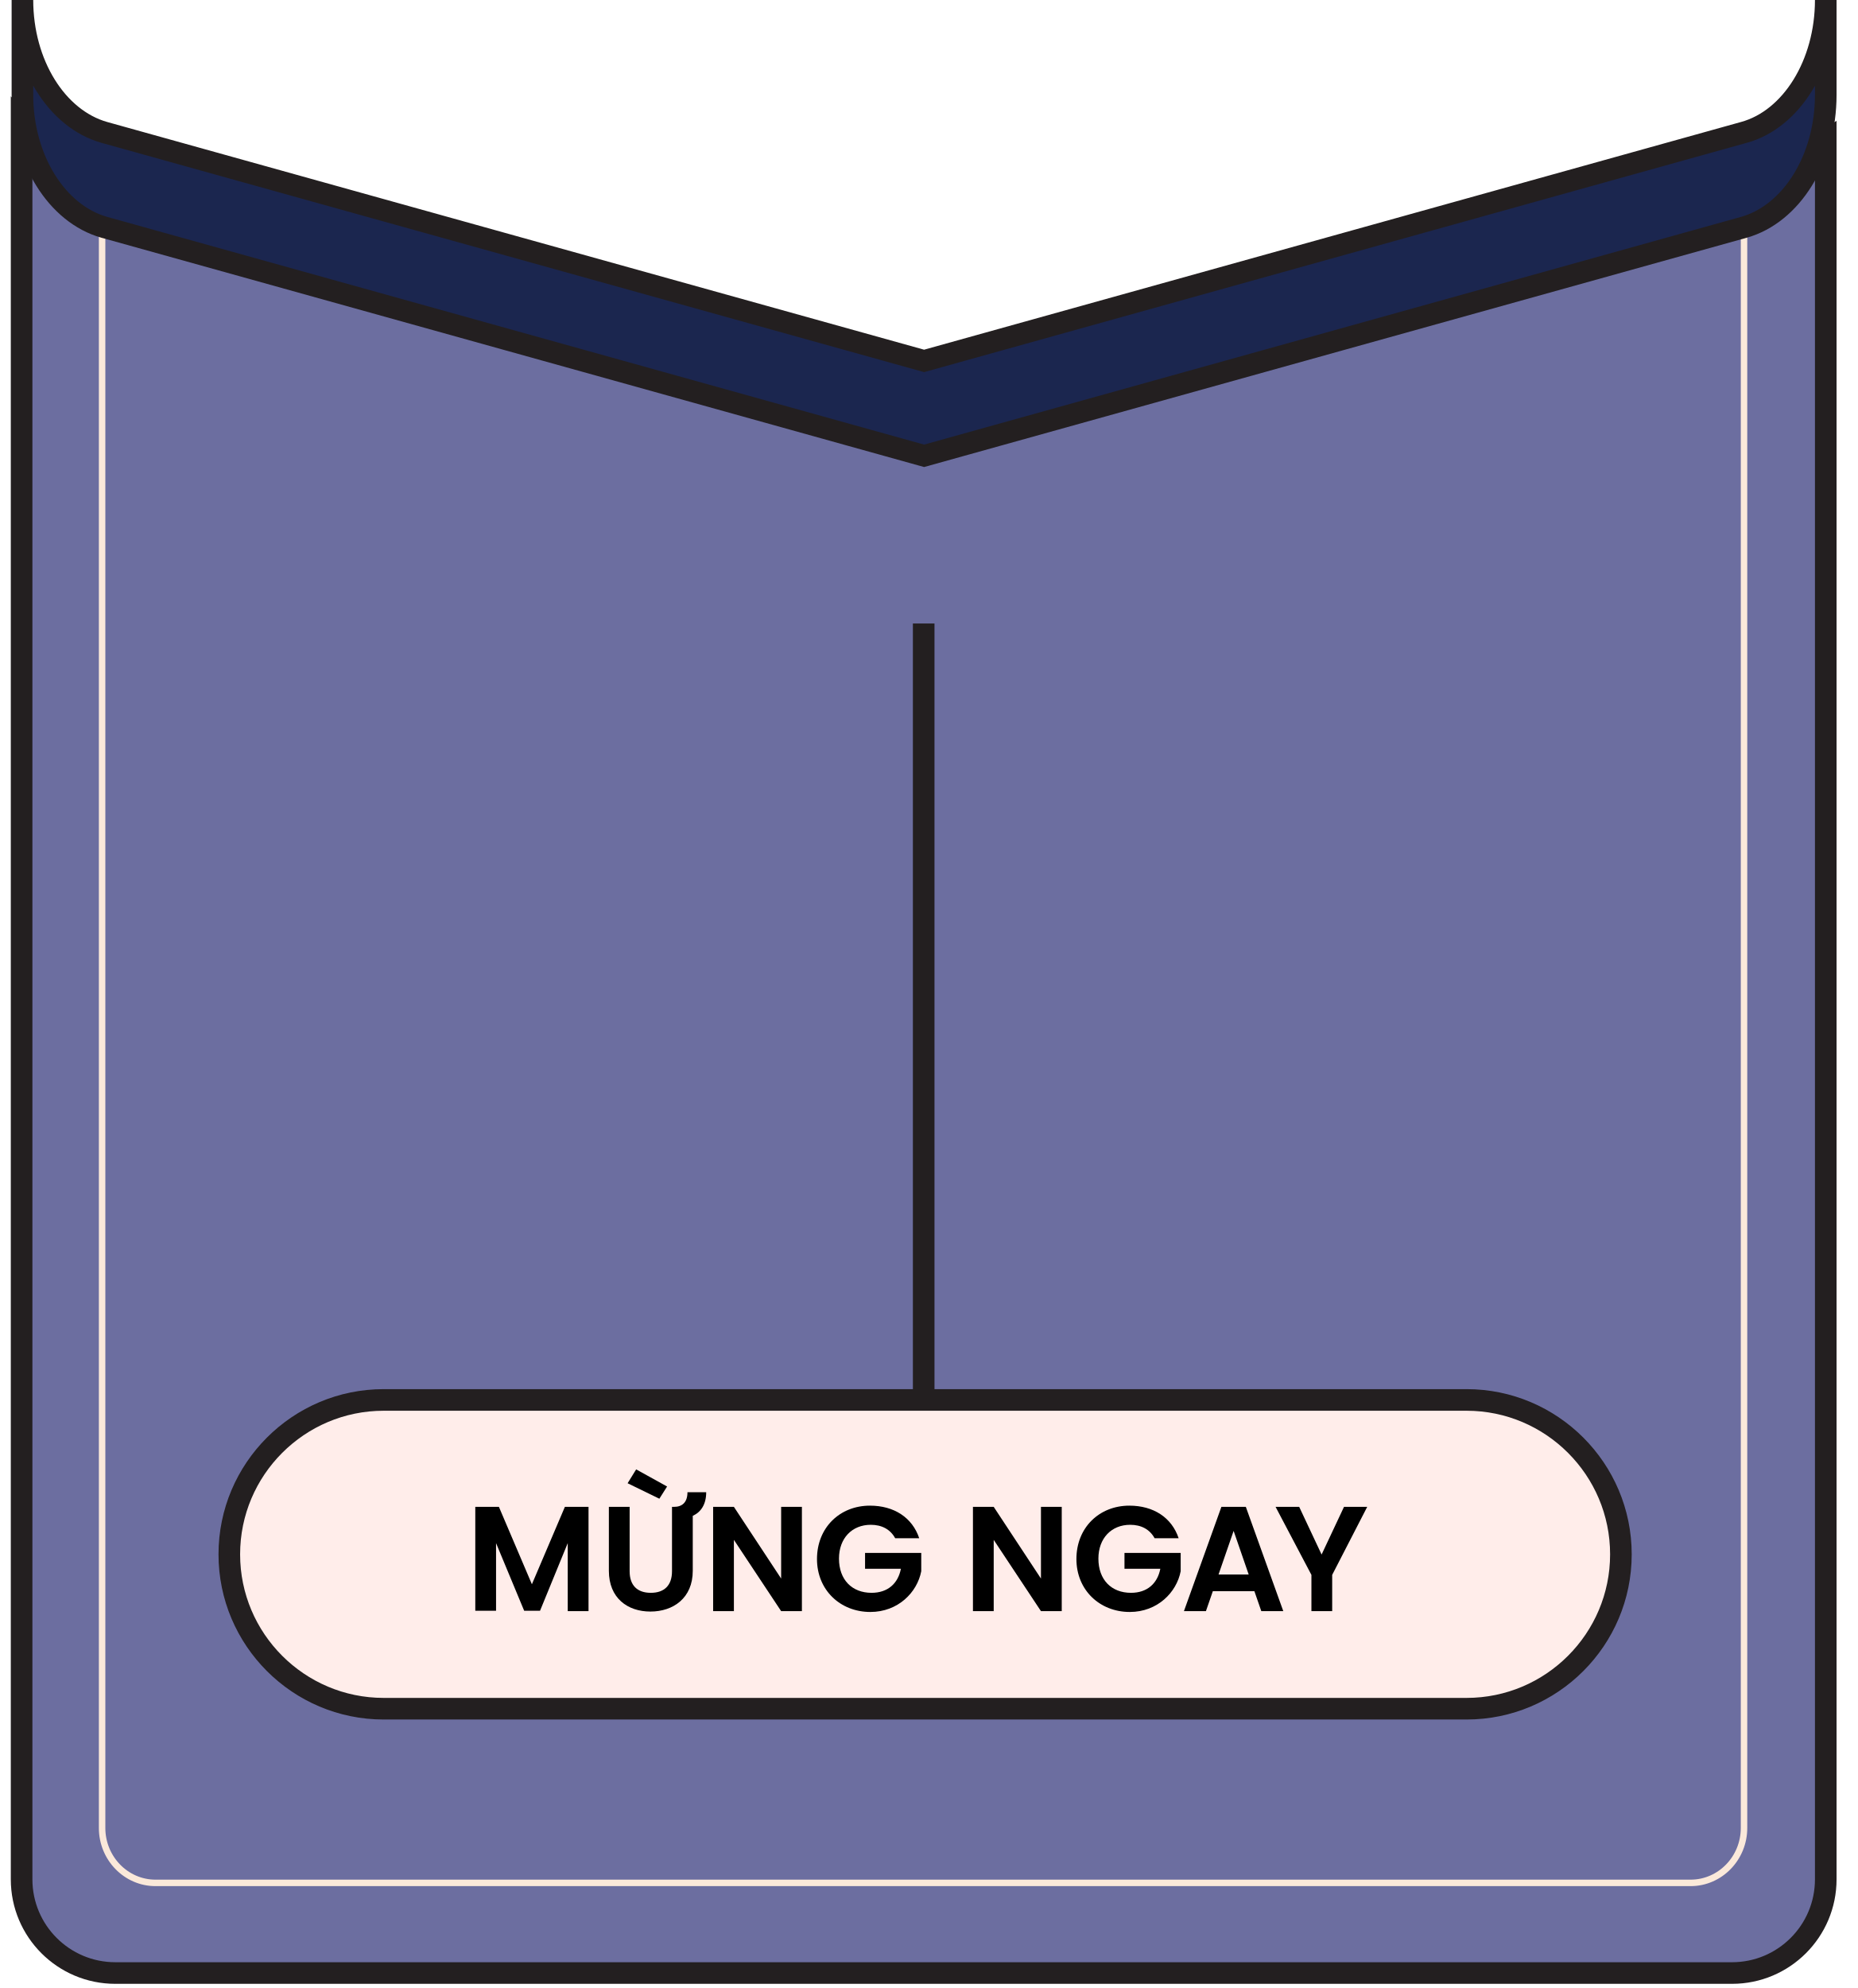
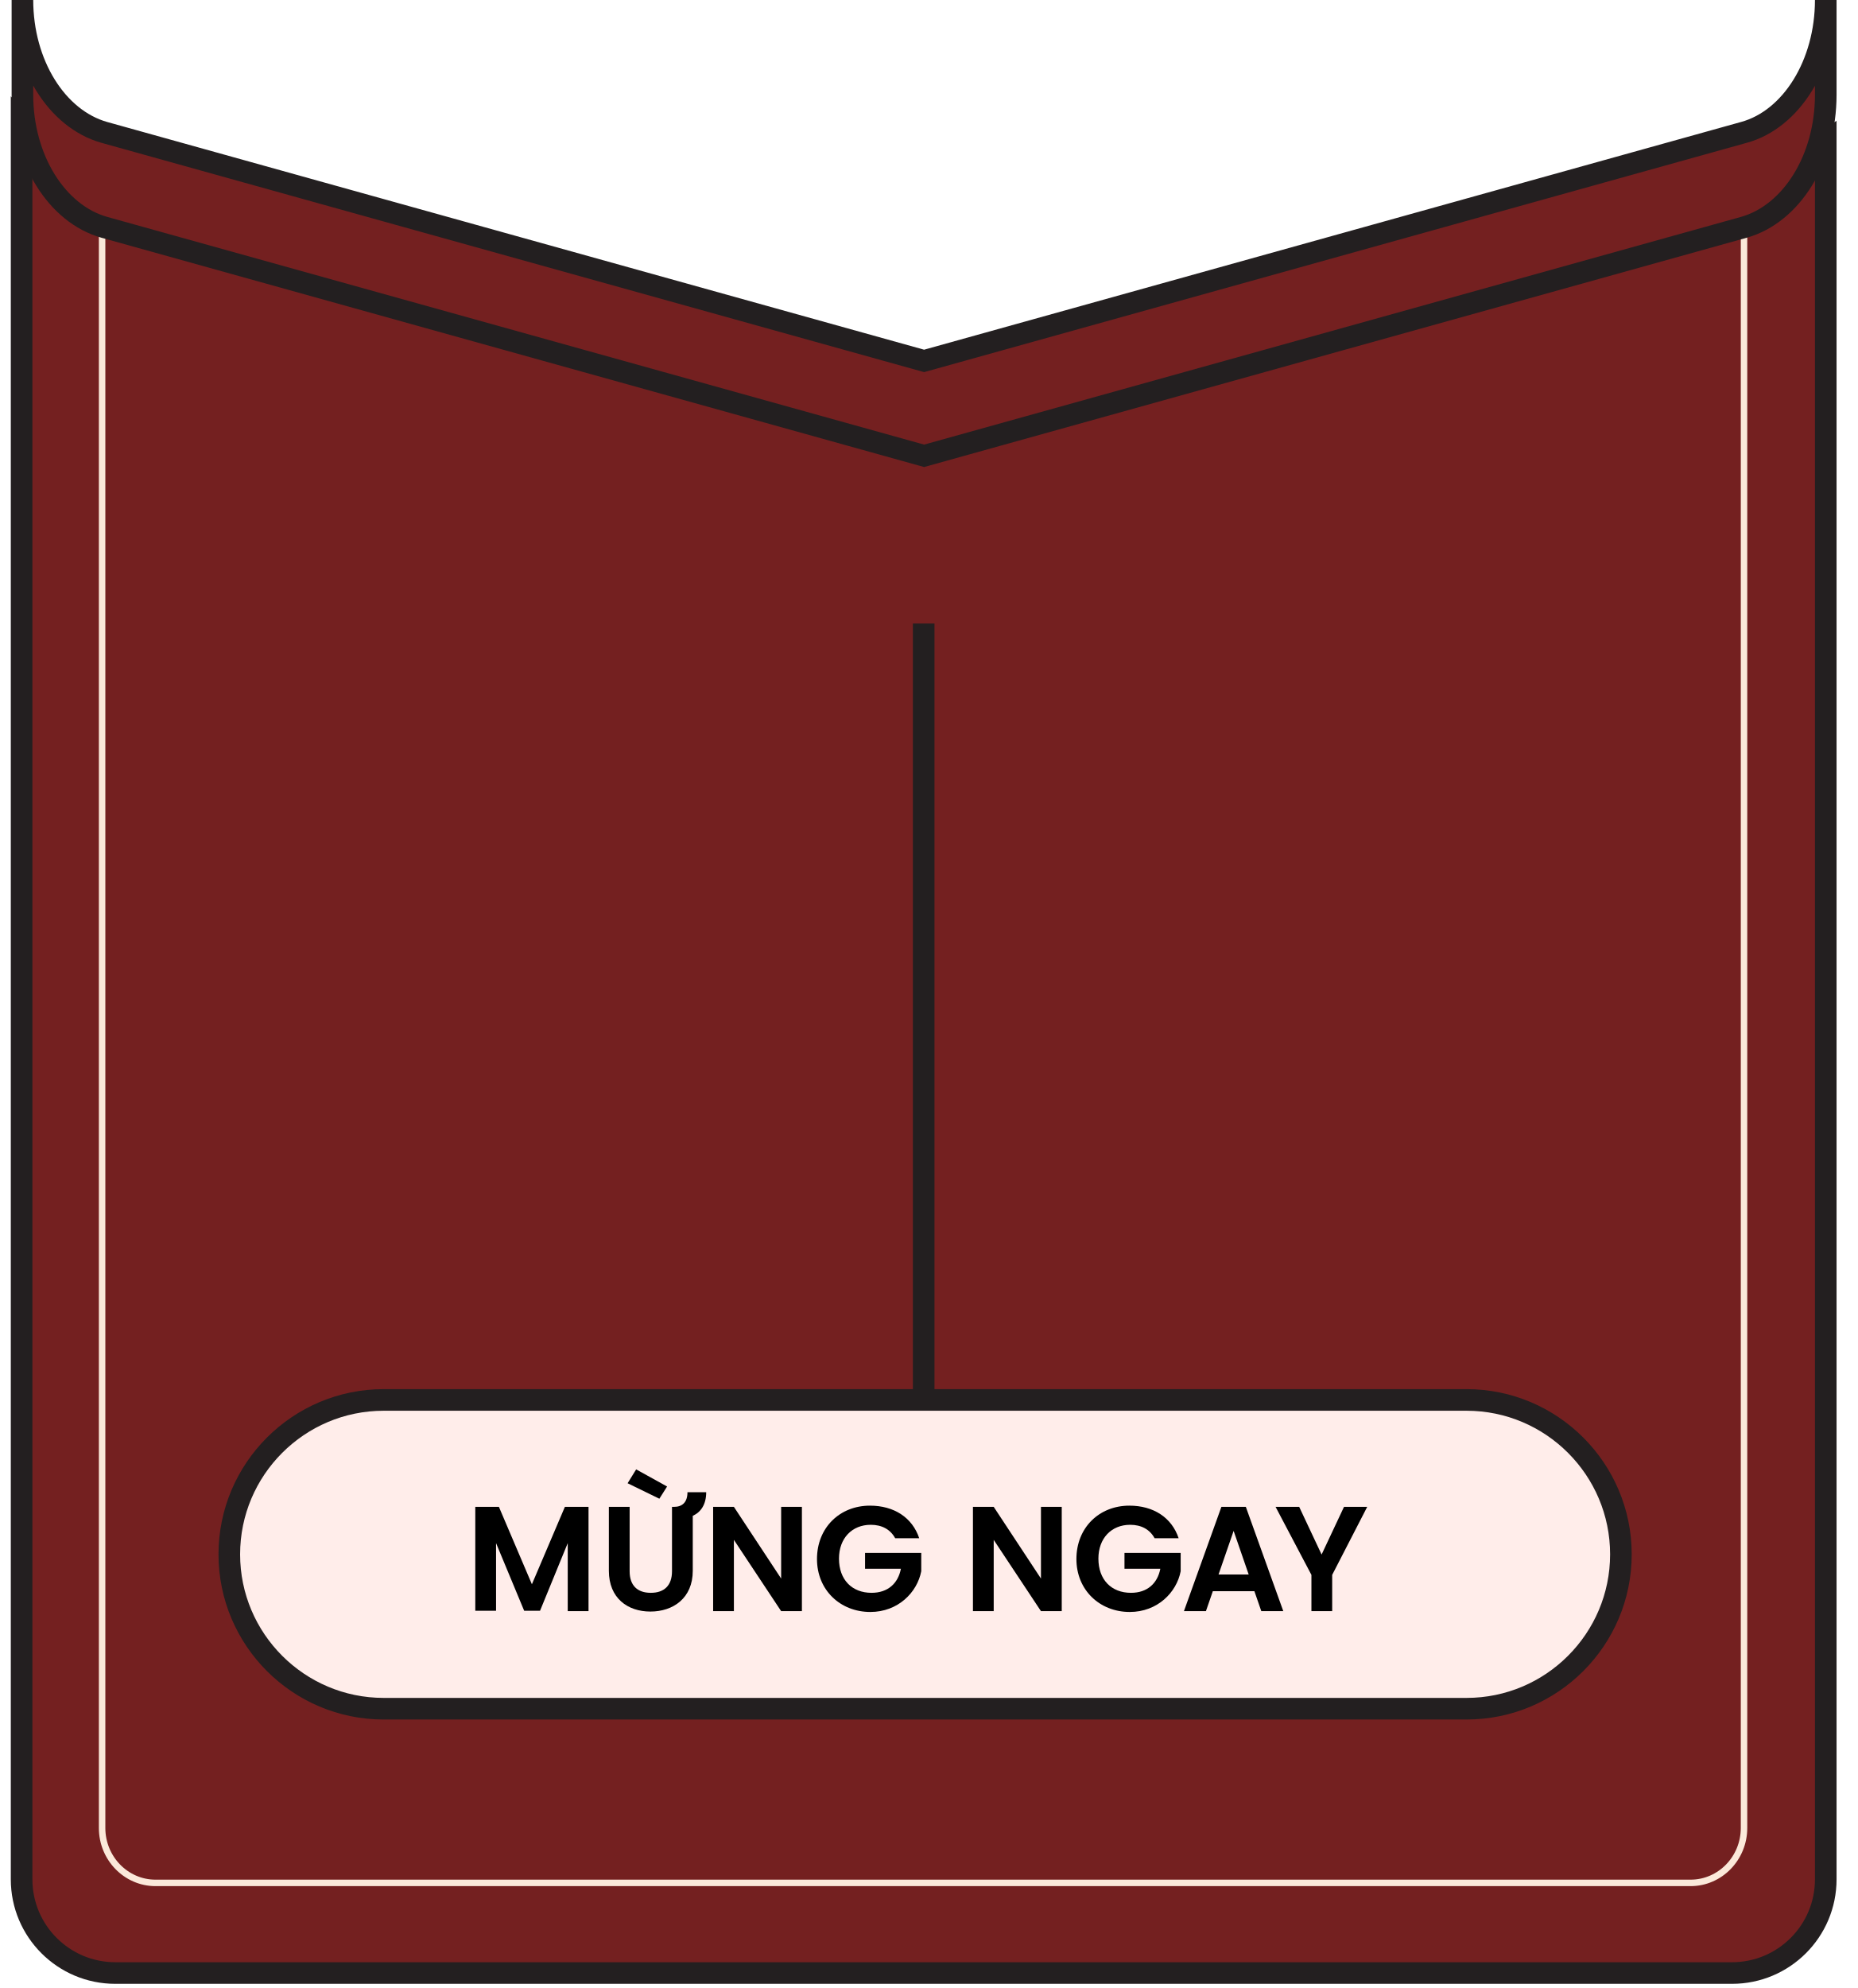
<svg xmlns="http://www.w3.org/2000/svg" width="86" height="92" viewBox="0 0 86 92" fill="none">
-   <path d="M84.509 6.459V86.971C84.509 89.365 82.567 91.307 80.173 91.307H5.336C2.942 91.307 1 89.365 1 86.971V5.724L3.658 8.571L41.341 17.374L54.63 14.49L78.609 9.871L84.509 6.459Z" fill="#6C6EA0" stroke="#231F20" stroke-miterlimit="10" />
+   <path d="M84.509 6.459V86.971C84.509 89.365 82.567 91.307 80.173 91.307H5.336C2.942 91.307 1 89.365 1 86.971V5.724L3.658 8.571L41.341 17.374L54.63 14.49L78.609 9.871L84.509 6.459Z" fill="#742020" stroke="#231F20" stroke-miterlimit="10" />
  <path d="M80.726 9.136V84.594C80.726 85.996 79.618 87.136 78.251 87.136H7.2C5.833 87.136 4.726 85.996 4.726 84.594V9.136" stroke="#FBE9DA" stroke-width="0.3" stroke-miterlimit="10" />
-   <path d="M80.72 6.127L42.774 16.702L4.827 6.127C2.622 5.504 1.038 2.96 1.038 0V4.392C1.038 7.352 2.622 9.897 4.827 10.519L42.774 21.094L80.72 10.519C82.926 9.897 84.509 7.352 84.509 4.392V0C84.509 2.96 82.926 5.523 80.72 6.127Z" fill="#1B264F" stroke="#231F20" stroke-miterlimit="10" />
+   <path d="M80.72 6.127L42.774 16.702L4.827 6.127C2.622 5.504 1.038 2.96 1.038 0V4.392C1.038 7.352 2.622 9.897 4.827 10.519L42.774 21.094L80.72 10.519C82.926 9.897 84.509 7.352 84.509 4.392V0C84.509 2.96 82.926 5.523 80.72 6.127Z" fill="#742020" stroke="#231F20" stroke-miterlimit="10" />
  <path d="M67.883 79.075H17.759C13.819 79.075 10.614 75.871 10.614 71.931C10.614 67.991 13.819 64.786 17.759 64.786H67.883C71.823 64.786 75.027 67.991 75.027 71.931C75.027 75.871 71.823 79.075 67.883 79.075Z" fill="#FFEDEA" stroke="#231F20" stroke-miterlimit="10" />
  <path d="M42.755 28.854V65.029" stroke="#231F20" stroke-miterlimit="10" />
  <path d="M22 69.734H23.093L24.62 73.316L26.147 69.734H27.241V74.56H26.279V71.412L24.997 74.541H24.262L22.961 71.412V74.541H22V69.734Z" fill="black" />
  <path d="M28.183 69.734H29.144V72.713C29.144 73.373 29.502 73.712 30.124 73.712C30.746 73.712 31.105 73.373 31.105 72.713V69.734H31.199C31.557 69.734 31.821 69.546 31.821 69.056H32.688C32.688 69.621 32.443 69.979 32.066 70.149V72.694C32.066 73.957 31.161 74.579 30.105 74.579C29.05 74.579 28.183 73.957 28.183 72.694V69.734ZM29.446 68L30.878 68.792L30.52 69.357L29.05 68.641L29.446 68Z" fill="black" />
  <path d="M37.118 69.734V74.56H36.157L33.97 71.261V74.56H33.009V69.734H33.97L36.157 73.052V69.734H37.118Z" fill="black" />
  <path d="M42.548 71.186H41.436C41.21 70.772 40.814 70.564 40.305 70.564C39.438 70.564 38.834 71.186 38.834 72.129C38.834 73.109 39.438 73.712 40.342 73.712C41.096 73.712 41.568 73.279 41.7 72.6H40.041V71.865H42.642V72.713C42.454 73.693 41.568 74.598 40.286 74.598C38.891 74.598 37.816 73.58 37.816 72.148C37.816 70.696 38.872 69.678 40.267 69.678C41.379 69.678 42.227 70.225 42.548 71.186Z" fill="black" />
  <path d="M49.145 69.734V74.56H48.183L45.996 71.261V74.56H45.035V69.734H45.996L48.183 73.052V69.734H49.145Z" fill="black" />
  <path d="M54.556 71.186H53.444C53.217 70.772 52.822 70.564 52.312 70.564C51.445 70.564 50.842 71.186 50.842 72.129C50.842 73.109 51.445 73.712 52.35 73.712C53.104 73.712 53.575 73.279 53.708 72.6H52.049V71.865H54.65V72.713C54.462 73.693 53.575 74.598 52.294 74.598C50.899 74.598 49.824 73.58 49.824 72.148C49.824 70.696 50.88 69.678 52.275 69.678C53.387 69.678 54.235 70.225 54.556 71.186Z" fill="black" />
  <path d="M58.062 73.636H56.139L55.819 74.56H54.801L56.535 69.734H57.666L59.4 74.56H58.382L58.062 73.636ZM57.101 70.846L56.403 72.863H57.798L57.101 70.846Z" fill="black" />
  <path d="M59.043 69.734H60.136L61.173 71.94L62.21 69.734H63.284L61.663 72.882V74.56H60.702V72.882L59.043 69.734Z" fill="black" />
</svg>
